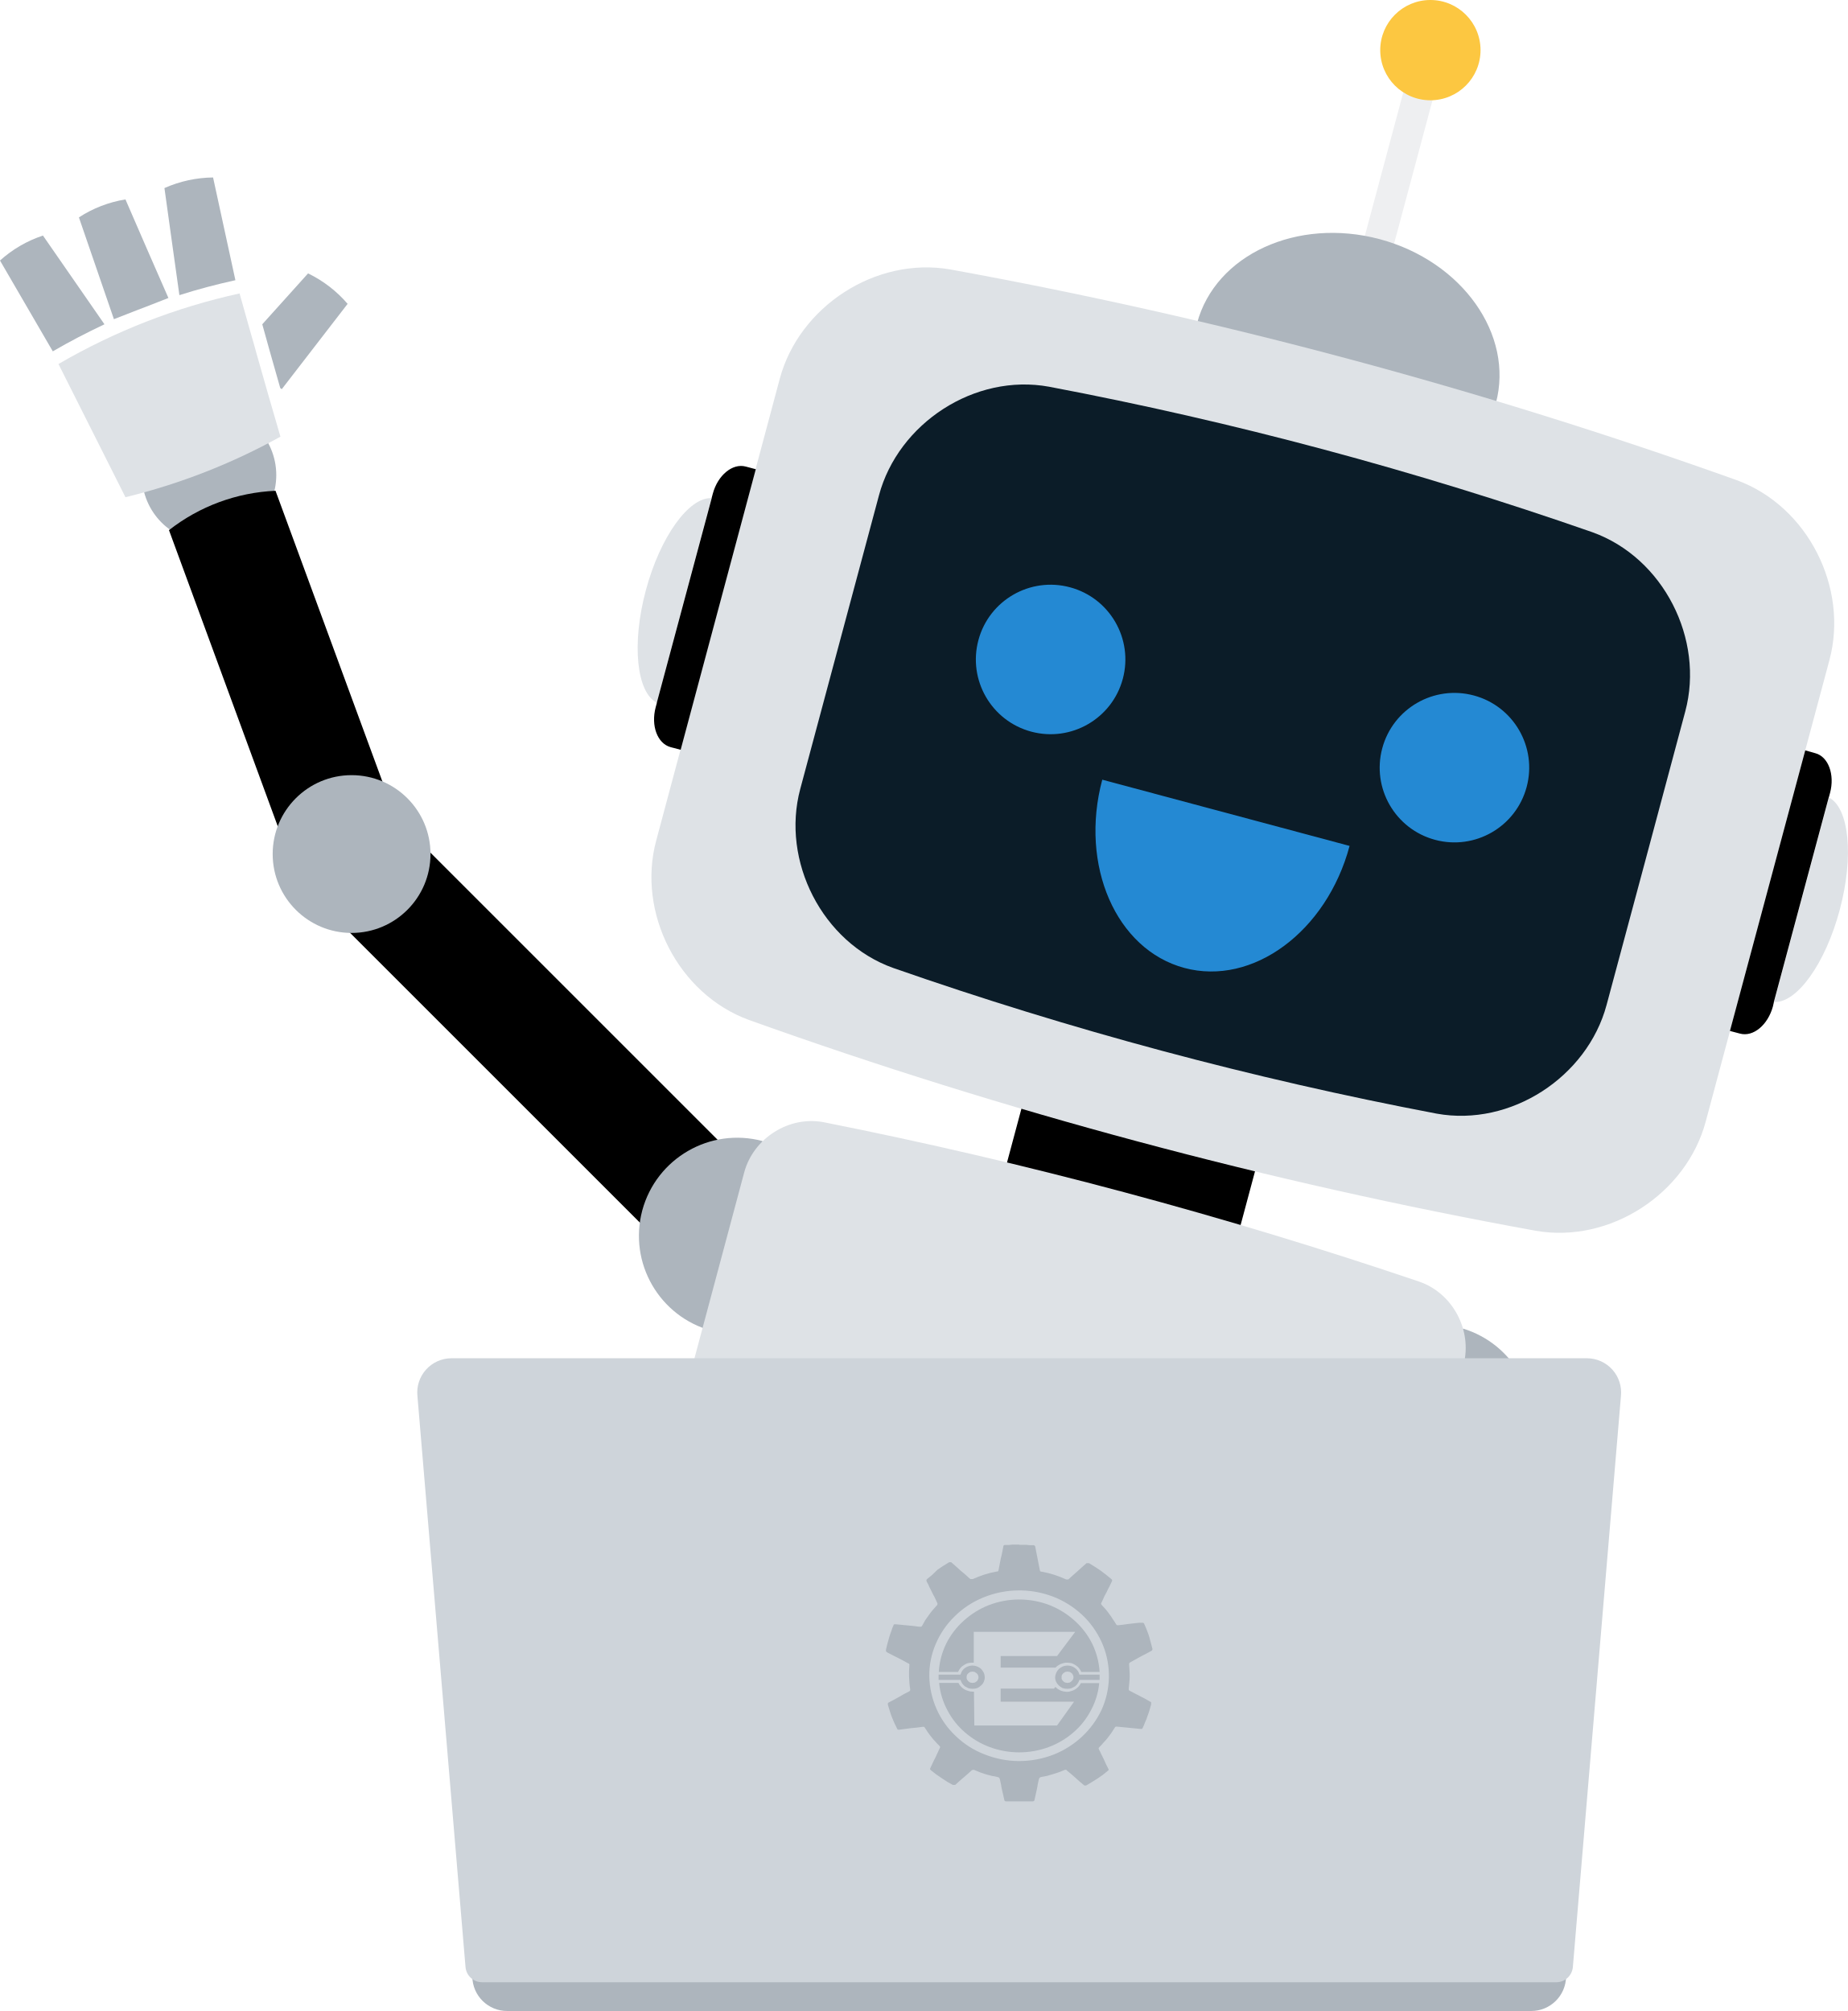
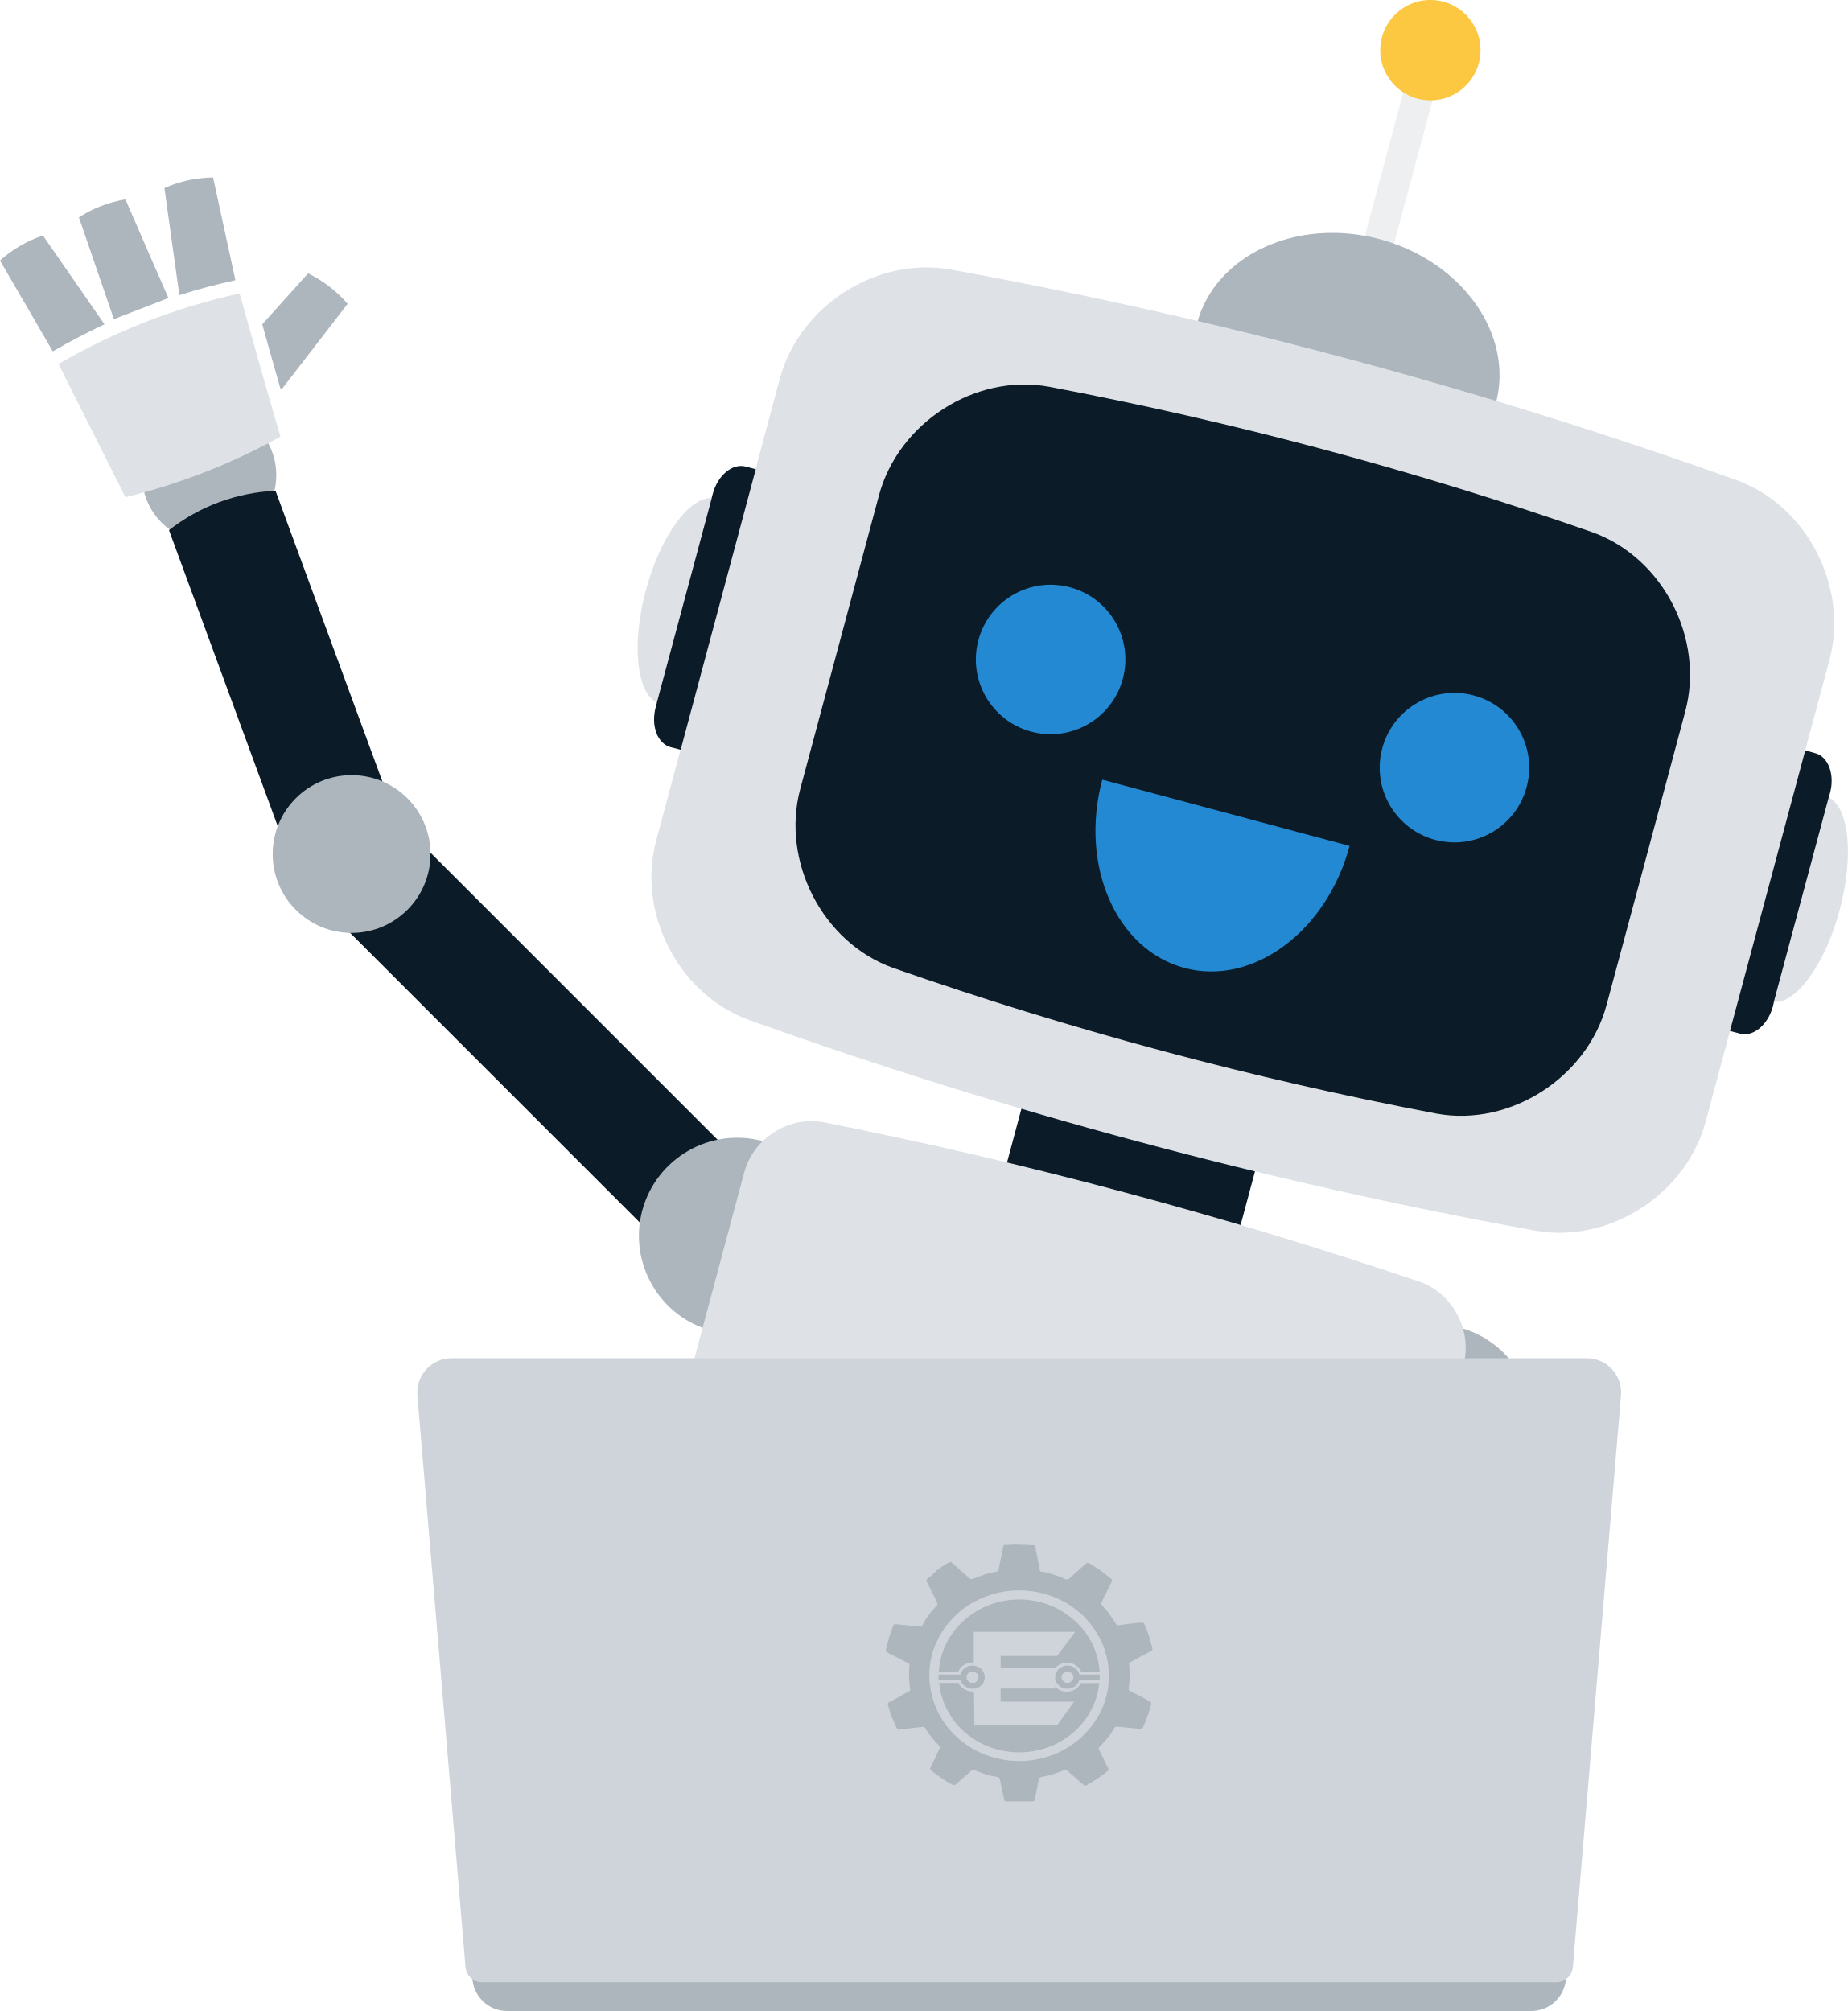
<svg xmlns="http://www.w3.org/2000/svg" viewBox="0 0 976.5 1062.9">
  <defs>
-     <clipPath id="bb45af61-b829-4c8b-8c6c-be4ecd46c799" transform="translate(-139.4 -55.6)">
+     <clipPath id="b9ed6a1c-f36b-4fc1-a992-943c7f435e9b" transform="translate(-139.4 -55.6)">
      <polygon points="609.7 1008.3 606 872 750 872 746.3 1008.3 609.7 1008.3" style="fill:none" />
    </clipPath>
  </defs>
-   <g id="e363a17b-11e6-4b50-b862-ef43675118b8" data-name="Robot">
-     <g id="bc4d4c48-c560-4c1a-be55-52a7248bce56" data-name="Arm">
-       <g id="fda755c3-aa95-4258-9516-25707e4be88f" data-name="Arm">
-         <line x1="200.5" y1="466.1" x2="364.1" y2="629.7" />
-         <rect x="391.7" y="487.8" width="60" height="231.4" transform="translate(-442.6 419.4) rotate(-45)" />
+   <g id="eb17fbb9-ac80-4064-87eb-b2647296b068" data-name="Robot">
+     <g id="a6ff4929-2488-4ad3-80b5-32e116e39bb6" data-name="Arm">
+       <g id="b25f9370-b79e-4cf1-813c-9a426673dd0b" data-name="Arm">
+         <line x1="200.5" y1="466.1" x2="364.1" y2="629.7" style="fill:#0b1c28" />
+         <rect x="391.7" y="487.8" width="60" height="231.4" transform="translate(-442.6 419.4) rotate(-45)" style="fill:#0b1c28" />
      </g>
-       <circle id="f0ac236f-a69a-4f89-8057-e94f382f8c7d" data-name="Wrist Joint" cx="110.5" cy="251.1" r="35.5" style="fill:#adb5bd" />
-       <g id="b828d74e-f096-414c-8520-396b3fe3586a" data-name="Hand">
-         <path id="e127b948-de58-4443-873c-57a460121ed3" data-name="Thumb Finger" d="M302.2,200.1,278,227l1.2,4.3,2.7,9.7,5.6,19.7.8.6,34.8-45.1A64.7,64.7,0,0,0,302.2,200.1Z" transform="translate(-139.4 -55.6)" style="fill:#adb5bd" />
-         <path id="ec5aa85c-db3b-4c52-bf8f-1405b28157ea" data-name="Pinky Finger" d="M194.6,227l-32.5-46.9a63.9,63.9,0,0,0-22.7,13.2l27.9,48C176.2,236.1,185.3,231.4,194.6,227Z" transform="translate(-139.4 -55.6)" style="fill:#adb5bd" />
-         <path id="b0c027e7-8283-4132-beea-f94111596c4e" data-name="Index Finger" d="M252,149.4a64.9,64.9,0,0,0-25.7,5.6c2.6,19,5.3,37.9,7.9,56.6,9.7-3.1,19.6-5.7,29.6-7.9" transform="translate(-139.4 -55.6)" style="fill:#adb5bd" />
-         <path id="ec415faa-b506-4fb3-9358-822021189a3d" data-name="Middle Finger" d="M215.6,218.1l12.8-5c-7.6-17.2-15.1-34.6-22.7-52.1a63.7,63.7,0,0,0-24.6,9.5l18.5,53.8,12.8-5Z" transform="translate(-139.4 -55.6)" style="fill:#adb5bd" />
-         <path id="ae887b0b-4f00-4028-9a06-031a74c7984a" data-name="Palm" d="M266,210.7A330.7,330.7,0,0,0,170.3,248l35.4,70.4a331.1,331.1,0,0,0,81.9-32q-6.5-22.2-12.6-43.8c-.9-3.3-1.8-6.6-2.8-9.9C270.1,225.3,268.1,218,266,210.7Z" transform="translate(-139.4 -55.6)" style="fill:#dee2e6" />
+       <circle id="b7f168e9-0240-42f0-9774-05daf18b81d1" data-name="Wrist Joint" cx="110.5" cy="251.1" r="35.5" style="fill:#adb5bd" />
+       <g id="eae9b6a1-71c9-4c6b-adf9-fd4eebcfb1c0" data-name="Hand">
+         <path id="a3345734-7a6f-44a2-a3a0-2a9247073903" data-name="Thumb Finger" d="M302.2,200.1,278,227l1.2,4.3,2.7,9.7,5.6,19.7.8.6,34.8-45.1A64.7,64.7,0,0,0,302.2,200.1Z" transform="translate(-139.4 -55.6)" style="fill:#adb5bd" />
+         <path id="e29992f9-b3e0-43ea-85dd-631a07003391" data-name="Pinky Finger" d="M194.6,227l-32.5-46.9a63.9,63.9,0,0,0-22.7,13.2l27.9,48C176.2,236.1,185.3,231.4,194.6,227Z" transform="translate(-139.4 -55.6)" style="fill:#adb5bd" />
+         <path id="fa1c4896-c75c-4df7-a5a2-cd158474e5ab" data-name="Index Finger" d="M252,149.4a64.9,64.9,0,0,0-25.7,5.6c2.6,19,5.3,37.9,7.9,56.6,9.7-3.1,19.6-5.7,29.6-7.9" transform="translate(-139.4 -55.6)" style="fill:#adb5bd" />
+         <path id="f31d29ea-fdb0-4f14-b522-6f4f7376ab93" data-name="Middle Finger" d="M215.6,218.1l12.8-5c-7.6-17.2-15.1-34.6-22.7-52.1a63.7,63.7,0,0,0-24.6,9.5l18.5,53.8,12.8-5Z" transform="translate(-139.4 -55.6)" style="fill:#adb5bd" />
+         <path id="f893abfd-41de-49e9-be63-d68a2f9327f8" data-name="Palm" d="M266,210.7A330.7,330.7,0,0,0,170.3,248l35.4,70.4a331.1,331.1,0,0,0,81.9-32q-6.5-22.2-12.6-43.8c-.9-3.3-1.8-6.6-2.8-9.9C270.1,225.3,268.1,218,266,210.7Z" transform="translate(-139.4 -55.6)" style="fill:#dee2e6" />
      </g>
-       <g id="faf944d5-b7c8-4623-9823-e5ebef676186" data-name="Forearm">
-         <path d="M255.2,321l72.4,196.9" transform="translate(-139.4 -55.6)" />
-         <path d="M299.4,528.3Q264,432,228.7,335.8A98.4,98.4,0,0,1,285,315l70.8,192.6Z" transform="translate(-139.4 -55.6)" />
+       <g id="b3f18ab3-82dc-4279-b543-a6ec700f2100" data-name="Forearm">
+         <path d="M255.2,321l72.4,196.9" transform="translate(-139.4 -55.6)" style="fill:#0b1c28" />
+         <path d="M299.4,528.3Q264,432,228.7,335.8A98.4,98.4,0,0,1,285,315l70.8,192.6Z" transform="translate(-139.4 -55.6)" style="fill:#0b1c28" />
      </g>
-       <circle id="bdb22c18-f0e5-41b1-a234-e068e0c79d94" data-name="Arm Joint" cx="185.8" cy="451.4" r="41.7" style="fill:#adb5bd" />
+       <circle id="aca7ec5f-9055-48e1-bcc0-1f940b864be6" data-name="Arm Joint" cx="185.8" cy="451.4" r="41.7" style="fill:#adb5bd" />
    </g>
-     <g id="a1f92db2-31ce-4dea-ac2d-68be302ce362" data-name="Head">
-       <g id="fac27f78-853c-49be-812f-22d9635c104b" data-name="Antenna">
-         <rect id="ac2bf018-0963-40dc-b305-50a00c2d327b" data-name="Antenna" x="836.9" y="136.8" width="83.2" height="16" transform="translate(371.8 900.3) rotate(-75)" style="fill:#eeeff1" />
-         <path id="e57cad80-4dbc-4de4-a72b-8da7d4dea88f" data-name="Cap" d="M868.5,182c-43.6-11.6-86.8,8.2-96.5,44.4l157.9,42.3C939.6,232.5,912.1,193.7,868.5,182Z" transform="translate(-139.4 -55.6)" style="fill:#adb5bd" />
+     <g id="b8ddab37-363c-4f16-bcfe-a71883843180" data-name="Head">
+       <g id="f96afab1-9a11-435f-af87-d567af1cb6b3" data-name="Antenna">
+         <rect id="bc317a73-454a-490a-8d02-8961b670fd0b" data-name="Antenna" x="836.9" y="136.8" width="83.2" height="16" transform="translate(371.8 900.3) rotate(-75)" style="fill:#eeeff1" />
+         <path id="f9d0557d-b01f-494e-b2a2-f3cb5b5ac222" data-name="Cap" d="M868.5,182c-43.6-11.6-86.8,8.2-96.5,44.4l157.9,42.3C939.6,232.5,912.1,193.7,868.5,182Z" transform="translate(-139.4 -55.6)" style="fill:#adb5bd" />
        <circle cx="755.9" cy="26.5" r="26.5" style="fill:#fcc741" />
      </g>
-       <rect id="a0f2b093-78e6-47cb-9870-348ac44f5fd8" data-name="Neck" x="672.7" y="643.4" width="127.8" height="62.07" transform="translate(60.2 -223.3) rotate(15)" />
-       <path id="b4017c08-8f96-43ab-9254-83d87d5c182e" data-name="Head" d="M950.9,706.1A2620.3,2620.3,0,0,1,535.2,594.7c-37.5-13.7-59.3-56.8-49-94.9l65.3-244.1c10.3-38.1,50.6-64.5,90-57.7a2631,2631,0,0,1,415.7,111.4c37.5,13.7,59.2,56.8,49,95l-65.4,244C1030.6,686.5,990.2,713,950.9,706.1Z" transform="translate(-139.4 -55.6)" style="fill:#dee2e6" />
-       <path id="fa8a29a4-76cd-4671-8798-ad284c6e003b" data-name="Screen" d="M898.6,644.2a2007.6,2007.6,0,0,1-287.2-77c-37.5-13.4-59.3-56.6-49.1-94.6l41.6-155.2c10.2-38.1,50.6-64.6,89.9-57.4a2006,2006,0,0,1,287.1,76.9c37.6,13.5,59.3,56.6,49.1,94.7q-20.7,77.5-41.6,155.2C978.2,624.8,937.8,651.3,898.6,644.2Z" transform="translate(-139.4 -55.6)" style="fill:#0b1c28" />
-       <g id="ac63d902-bca7-4754-a500-4b0b945ee190" data-name="Face">
+       <rect id="b185a86a-cc8b-4240-a870-d2a2ed45bbb5" data-name="Neck" x="672.7" y="643.4" width="127.8" height="62.07" transform="translate(60.2 -223.3) rotate(15)" style="fill:#0b1c28" />
+       <path id="fe0697a9-be6f-4494-b40a-ac75e352fe8d" data-name="Head" d="M950.9,706.1A2620.3,2620.3,0,0,1,535.2,594.7c-37.5-13.7-59.3-56.8-49-94.9l65.3-244.1c10.3-38.1,50.6-64.5,90-57.7a2631,2631,0,0,1,415.7,111.4c37.5,13.7,59.2,56.8,49,95l-65.4,244C1030.6,686.5,990.2,713,950.9,706.1Z" transform="translate(-139.4 -55.6)" style="fill:#dee2e6" />
+       <path id="a9cf05d4-7f69-4210-8d73-7a687d31407e" data-name="Screen" d="M898.6,644.2a2007.6,2007.6,0,0,1-287.2-77c-37.5-13.4-59.3-56.6-49.1-94.6l41.6-155.2c10.2-38.1,50.6-64.6,89.9-57.4a2006,2006,0,0,1,287.1,76.9c37.6,13.5,59.3,56.6,49.1,94.7q-20.7,77.5-41.6,155.2C978.2,624.8,937.8,651.3,898.6,644.2Z" transform="translate(-139.4 -55.6)" style="fill:#0b1c28" />
+       <g id="a28279a4-8926-4c78-b159-403bf392f943" data-name="Face">
        <circle cx="908.1" cy="461.3" r="39.5" transform="translate(88 1163.5) rotate(-75)" style="fill:#2489d3" />
        <circle cx="694.6" cy="404.1" r="39.5" transform="translate(-14.9 914.9) rotate(-75)" style="fill:#2489d3" />
        <path d="M765.3,567.2c36.1,9.7,75.2-19.2,87.3-64.5l-130.7-35C709.8,513,729.2,557.5,765.3,567.2Z" transform="translate(-139.4 -55.6)" style="fill:#2489d3" />
      </g>
-       <g id="a35d586a-dc30-44e3-887f-fc2aabc284db" data-name="Ears">
+       <g id="bb06ddb7-501a-4889-8760-115368adcf0a" data-name="Ears">
        <path d="M1111.6,536.6c7.6-28.4,5-54-5.7-59.5l-29,108.1C1088.9,585.9,1104,565,1111.6,536.6Z" transform="translate(-139.4 -55.6)" style="fill:#dee2e6" />
-         <path d="M1105.9,476.9l.6-2.2c2.6-9.7-.9-19.2-7.8-21l-5.3-1.5-39.8,148.3,5.3,1.4c7,1.9,14.7-4.5,17.4-14.3l.5-2.2v-.2l29-108.1Z" transform="translate(-139.4 -55.6)" />
+         <path d="M1105.9,476.9l.6-2.2c2.6-9.7-.9-19.2-7.8-21l-5.3-1.5-39.8,148.3,5.3,1.4c7,1.9,14.7-4.5,17.4-14.3l.5-2.2v-.2l29-108.1Z" transform="translate(-139.4 -55.6)" style="fill:#0b1c28" />
        <path d="M480.7,367.6c-7.6,28.3-4.9,54,5.8,59.4l28.9-108.1C503.5,318.3,488.3,339.2,480.7,367.6Z" transform="translate(-139.4 -55.6)" style="fill:#dee2e6" />
-         <path d="M516.1,316.5l-.6,2.2v.2L486.5,427v.2l-.6,2.2c-2.6,9.8.9,19.2,7.9,21.1l5.3,1.4,39.7-148.3-5.3-1.4C526.5,300.3,518.7,306.8,516.1,316.5Z" transform="translate(-139.4 -55.6)" />
+         <path d="M516.1,316.5l-.6,2.2v.2L486.5,427v.2l-.6,2.2c-2.6,9.8.9,19.2,7.9,21.1l5.3,1.4,39.7-148.3-5.3-1.4C526.5,300.3,518.7,306.8,516.1,316.5Z" transform="translate(-139.4 -55.6)" style="fill:#0b1c28" />
      </g>
    </g>
-     <g id="a793cf80-2579-4492-a3ae-7c7be0c3283b" data-name="Torso">
-       <g id="b5842b5f-2242-482b-ba49-7cc9d6d2a9b4" data-name="Shoulder Joints">
+     <g id="e21e545b-b6bf-4757-a236-2a338ffeec0e" data-name="Torso">
+       <g id="a02c45aa-329d-4c38-8fec-dc9e045a6996" data-name="Shoulder Joints">
        <path d="M478.8,695.4A52,52,0,0,0,515.6,759l26.8-100.3A52,52,0,0,0,478.8,695.4Z" transform="translate(-139.4 -55.6)" style="fill:#adb5bd" />
        <path d="M912.5,757.8,885.6,858.2a52,52,0,0,0,26.9-100.4Z" transform="translate(-139.4 -55.6)" style="fill:#adb5bd" />
      </g>
-       <path id="afe493f0-66ee-4f99-950a-1f6fe02a9114" data-name="Body" d="M829.7,1086.9l-380-101.8q41.6-155,83-309.9c4.9-18.1,23.8-30.1,42.3-26.4A2495.6,2495.6,0,0,1,889.4,733c17.8,6.1,28.2,25.9,23.4,44Z" transform="translate(-139.4 -55.6)" style="fill:#dee2e6" />
+       <path id="e3cb5877-6aa3-42df-85fc-38441ccc9a16" data-name="Body" d="M829.7,1086.9l-380-101.8q41.6-155,83-309.9c4.9-18.1,23.8-30.1,42.3-26.4A2495.6,2495.6,0,0,1,889.4,733c17.8,6.1,28.2,25.9,23.4,44Z" transform="translate(-139.4 -55.6)" style="fill:#dee2e6" />
    </g>
  </g>
-   <g id="a6b86fb7-0dbd-4e68-a642-500ceb8eab1b" data-name="Laptop">
-     <path id="ae9dca39-0846-41c7-b307-b29eddae53a4" data-name="Keyboard" d="M948.5,1118.5h-541a18.4,18.4,0,0,1-18.5-18.2H967A18.4,18.4,0,0,1,948.5,1118.5Z" transform="translate(-139.4 -55.6)" style="fill:#adb5bd" />
-     <path id="abe70053-3bab-4c9b-ba3f-478047f5b8aa" data-name="Screen" d="M961.9,1103.3H394.1a8.8,8.8,0,0,1-8.7-8.1L360,793.5a18.1,18.1,0,0,1,17.9-20H978.1a18.1,18.1,0,0,1,17.9,20l-25.4,301.7A8.8,8.8,0,0,1,961.9,1103.3Z" transform="translate(-139.4 -55.6)" style="fill:#ced4da" />
-     <g id="eec87477-571f-4419-bba8-bee178af6b83" data-name="Company Logo">
+   <g id="f059b123-9279-40c6-815f-be0d1e3a2604" data-name="Laptop">
+     <path id="a35cd55b-dcef-454c-b8a8-c41a1f3440e2" data-name="Keyboard" d="M948.5,1118.5h-541a18.4,18.4,0,0,1-18.5-18.2H967A18.4,18.4,0,0,1,948.5,1118.5Z" transform="translate(-139.4 -55.6)" style="fill:#adb5bd" />
+     <path id="b1cf8eeb-249c-4605-a783-9db952392e2b" data-name="Screen" d="M961.9,1103.3H394.1a8.8,8.8,0,0,1-8.7-8.1L360,793.5a18.1,18.1,0,0,1,17.9-20H978.1a18.1,18.1,0,0,1,17.9,20l-25.4,301.7A8.8,8.8,0,0,1,961.9,1103.3Z" transform="translate(-139.4 -55.6)" style="fill:#ced4da" />
+     <g id="ab2a68c1-16e1-494f-8de2-3148acdd29a3" data-name="Company Logo">
      <g style="isolation:isolate">
-         <g style="clip-path:url(#bb45af61-b829-4c8b-8c6c-be4ecd46c799)">
+         <g style="clip-path:url(#b9ed6a1c-f36b-4fc1-a992-943c7f435e9b)">
          <path d="M678,901a44.7,44.7,0,0,0-16.1,3,43.3,43.3,0,0,0-13.3,8.3,40.5,40.5,0,0,0-9.2,12.1,39.6,39.6,0,0,0-3.9,14.9h10.2a8.2,8.2,0,0,1,1.2-2,6.1,6.1,0,0,1,1.7-1.5,8.4,8.4,0,0,1,2.1-1.1,10.1,10.1,0,0,1,2.5-.3h.8V918.1h53.6L698,930.9H668.2V937h29a6.9,6.9,0,0,1,1.3-1.1l1.4-.8,1.6-.5a5.5,5.5,0,0,1,1.8-.2,10.1,10.1,0,0,1,2.5.3,8.4,8.4,0,0,1,2.1,1.1,6.1,6.1,0,0,1,1.7,1.5,8.2,8.2,0,0,1,1.2,2h9.7a39.6,39.6,0,0,0-3.9-14.9,40.5,40.5,0,0,0-9.2-12.1,43.3,43.3,0,0,0-13.3-8.3,44.7,44.7,0,0,0-16.1-3" transform="translate(-139.4 -55.6)" style="fill:#adb5bd" />
          <path d="M720.3,945.2h-9.7a8,8,0,0,1-3,3.3,6.7,6.7,0,0,1-2.1.9,5.9,5.9,0,0,1-2.3.4l-1.8-.2-1.6-.5-1.4-.8-1.3-1.1-.7.9H668.2V955h38.8L698,967.6H654.3l-.2-17.9h-.8a5.9,5.9,0,0,1-2.3-.4,6.7,6.7,0,0,1-2.1-.9,8,8,0,0,1-3-3.3H635.7a37.7,37.7,0,0,0,4.4,14.5,39.1,39.1,0,0,0,9.3,11.7,42.6,42.6,0,0,0,13,7.7,44.9,44.9,0,0,0,31.2,0,42.6,42.6,0,0,0,13-7.7,39.1,39.1,0,0,0,9.3-11.7,37.7,37.7,0,0,0,4.4-14.5" transform="translate(-139.4 -55.6)" style="fill:#adb5bd" />
          <path d="M653.3,945.1l-1.2-.2-1-.7-.7-.9a3.7,3.7,0,0,1,0-2.4,3.1,3.1,0,0,1,.7-.9l1-.7,1.2-.2,1.2.2,1,.7a2,2,0,0,1,.7.9,2.6,2.6,0,0,1,0,2.4,2.4,2.4,0,0,1-.6.9l-1,.7-1.3.2m0-9.2a7.8,7.8,0,0,0-2.2.4,6.9,6.9,0,0,0-1.9,1,6.7,6.7,0,0,0-1.4,1.5,10.8,10.8,0,0,0-.8,1.9H635.4v2.8H647a6.6,6.6,0,0,0,.9,1.9,6.7,6.7,0,0,0,1.4,1.5l1.9,1a7.8,7.8,0,0,0,2.2.3,6.9,6.9,0,0,0,2.5-.4,7.2,7.2,0,0,0,2-1.4,5.2,5.2,0,0,0,1.4-1.9,6,6,0,0,0,.5-2.4,6.4,6.4,0,0,0-.5-2.4,14.3,14.3,0,0,0-1.4-2,7.4,7.4,0,0,0-2.1-1.3,7,7,0,0,0-2.5-.5" transform="translate(-139.4 -55.6)" style="fill:#adb5bd" />
          <path d="M703.5,945.1l-1.2-.2a2.6,2.6,0,0,1-1-.7,2.8,2.8,0,0,1-.7-.9,1.7,1.7,0,0,1-.2-1.2,2.5,2.5,0,0,1,.2-1.2,3.1,3.1,0,0,1,.7-.9l1-.7,1.2-.2,1.3.2,1,.7a2.8,2.8,0,0,1,.6.9,2.6,2.6,0,0,1,0,2.4l-.7.9-1,.7-1.2.2m.1-9.2a7.5,7.5,0,0,0-2.6.5,8.6,8.6,0,0,0-2,1.3,6.6,6.6,0,0,0-1.4,2,6.5,6.5,0,0,0-.6,2.4,6,6,0,0,0,.5,2.4,6.7,6.7,0,0,0,1.4,1.9,9,9,0,0,0,2,1.4,7.5,7.5,0,0,0,2.6.4,7.6,7.6,0,0,0,2.1-.3l1.9-1a5,5,0,0,0,1.4-1.5,6.6,6.6,0,0,0,.9-1.9h10.7v-2.8H709.8a4.6,4.6,0,0,0-.8-1.9,5,5,0,0,0-1.4-1.5,6.4,6.4,0,0,0-1.8-1,8.5,8.5,0,0,0-2.2-.4" transform="translate(-139.4 -55.6)" style="fill:#adb5bd" />
          <path d="M677.9,986.4h-.3a49.8,49.8,0,0,1-18.3-3.7,44.9,44.9,0,0,1-14.9-9.6,43.7,43.7,0,0,1-10-14.1,44.7,44.7,0,0,1-3.9-17.4,41.8,41.8,0,0,1,3.4-17.1,44.6,44.6,0,0,1,9.9-14.5,46.3,46.3,0,0,1,15.1-10,49.5,49.5,0,0,1,19-3.8h1.2a50.2,50.2,0,0,1,18.8,4.1,48.3,48.3,0,0,1,14.8,10.2,46.1,46.1,0,0,1,9.6,14.7,43.5,43.5,0,0,1-.8,34.2,46.7,46.7,0,0,1-10.2,14,48,48,0,0,1-14.9,9.5,50.8,50.8,0,0,1-18.5,3.5M678,872h-3.7l-1.8.2h-2.3l-.3.2c-.1,0-.1.1-.2.2s-.1.3-.1.5l-.6,3.1c-.2,1-.4,2-.7,3l-.6,3.1-.6,3.1a.4.4,0,0,1-.1.3c0,.1-.1.2-.1.3l-.3.2h-.4l-3.3.7-3.2.9-3.1,1.1-3.1,1.3h-1.3a.2.2,0,0,1-.2-.2l-.3-.2-2.3-2.1-2.4-2-2.3-2.1-2.4-2.1c0-.1-.1-.1-.2-.2H641l-3.1,1.9-3,2L632,888l-2.8,2.3-.2.3v.5c0,.1.1.3.1.4a24.4,24.4,0,0,1,1.4,2.8l1.4,2.8c.4.9.9,1.8,1.4,2.7l1.3,2.8c.1.2.2.3.2.5s.1.2,0,.4a.8.8,0,0,1-.1.4l-.3.3-2.2,2.5c-.7.9-1.4,1.7-2,2.6l-1.9,2.7-1.6,2.9-.3.3a.2.2,0,0,1-.2.2h-1l-3.1-.4-3.1-.3-3.1-.3-3.2-.3h-.8c0,.1-.1.1-.2.2s-.1.2-.1.3a17.5,17.5,0,0,0-1.2,3.2,30.1,30.1,0,0,0-1.1,3.2l-.9,3.2c-.3,1.1-.5,2.2-.8,3.3v.6a.6.6,0,0,0,.1.4l.3.3.5.3,2.7,1.4,2.8,1.4,2.7,1.4,2.7,1.5h.2l.2.2.2.3v.2c-.1,1-.1,2.1-.2,3.2v3.2c.1,1.1.1,2.2.2,3.3s.2,2.1.4,3.2v.4a.4.4,0,0,1-.1.3c0,.1-.1.2-.2.3l-.3.2-2.7,1.4-2.6,1.5-2.7,1.5-2.7,1.4-.3.2-.2.3v.7c.3,1.1.7,2.2,1,3.3s.7,2.1,1.1,3.2l1.3,3.1,1.5,3.1.2.3a.2.2,0,0,0,.2.2h.9l3-.4,3.1-.4,3.1-.3,3-.4h.7c.1.1.2.1.2.2l.2.2,1.7,2.6c.6.8,1.2,1.7,1.9,2.5a22,22,0,0,0,2,2.3,23.9,23.9,0,0,0,2.2,2.3c0,.1.1.2.2.3s.1.1.1.2v.3l-.2.4-1.2,2.6-1.2,2.6c-.5.9-.9,1.7-1.3,2.6l-1.2,2.6-.2.4v.3l.2.3.3.3,2.7,2.1,2.9,2,2.9,1.9,3,1.7h1.3l2.2-2,2.2-1.9,2.2-1.9,2.2-2h.2l.3-.2h.4a.1.1,0,0,1,.1.1h.4a.1.1,0,0,0,.1.1l2.9,1.2,3,1,3,.8,3.1.6.5.2a.5.5,0,0,1,.4.2.8.8,0,0,1,.2.4c.1.2.2.3.2.5l.6,2.7a25.6,25.6,0,0,0,.5,2.7l.6,2.6.6,2.7c0,.2.1.3.1.4s.2.3.3.3.2.2.3.2h14.6l.3-.2.3-.2c0-.1.1-.3.1-.4l.6-2.7.6-2.7a27.4,27.4,0,0,0,.5-2.8l.6-2.7c.1-.2.1-.3.2-.4a.5.5,0,0,1,.2-.4l.3-.2.6-.2,3.1-.6,3.1-.9,3.1-1,3-1.2a.1.1,0,0,1,.1-.1h.7c0,.1.1.1.2.1s.1.1.1.2l2.3,1.9,2.3,2,2.2,2,2.3,1.9c0,.1.1.1.2.2h1l3-1.8,2.9-1.8,2.9-2,2.7-2.2.3-.3c.1-.1.1-.1.1-.2V991c0-.1-.1-.2-.1-.3s-.9-1.8-1.3-2.6l-1.2-2.7-1.3-2.6a21,21,0,0,0-1.3-2.6c0-.2,0-.3-.1-.3v-.3c0-.1.1-.2.1-.3l.2-.2a27.3,27.3,0,0,0,2.3-2.5,26.2,26.2,0,0,0,2.2-2.5l2-2.7,1.8-2.8c0-.1.1-.2.2-.3h.2c0-.1.1-.1.2-.1h.5l3.1.3,3.1.3,3,.3,3.1.3h.9l.2-.3c.1,0,.1-.2.2-.3a28.8,28.8,0,0,0,1.3-3.1,16.6,16.6,0,0,0,1.2-3.1,30.1,30.1,0,0,0,1.1-3.2l.9-3.2a.8.8,0,0,0,.1-.4c0-.2,0-.3-.1-.4s-.1-.1-.2-.2a.5.5,0,0,0-.4-.2l-2.6-1.5-2.7-1.4-2.7-1.4-2.7-1.4-.3-.2-.2-.2a.4.4,0,0,1-.1-.3V948l.3-3.1c.1-1.1.2-2.1.2-3.1s0-2.1-.1-3.2-.1-2.1-.2-3.1V935a.4.4,0,0,1,.1-.3c.1-.1.1-.3.2-.3l.5-.3,2.7-1.5,2.7-1.5,2.7-1.4,2.8-1.5.3-.2.2-.3a.4.4,0,0,0,.1-.3V927c-.3-1-.5-2-.8-3s-.5-2-.8-3a24.7,24.7,0,0,0-1-2.9c-.4-1-.7-2-1.2-3l-.4-.9a1.6,1.6,0,0,0-.3-.6c-.2-.2-.3-.3-.5-.3h-2.1l-2.7.3-2.7.3-2.8.4-2.7.3h-.6l-.3-.2c-.1,0-.1-.1-.2-.2s-.2-.2-.2-.3-1.1-1.8-1.7-2.6a22,22,0,0,0-1.7-2.5c-.6-.9-1.3-1.7-1.9-2.5l-2.1-2.3-.3-.4a.4.4,0,0,1-.1-.3V903c0-.1.1-.2.2-.4s.9-1.8,1.3-2.8,1-1.8,1.4-2.7.9-1.9,1.4-2.8l1.3-2.7.2-.4v-.4c0-.1-.1-.2-.1-.3l-.3-.3-2.8-2.3-2.9-2.2-3-2-3.1-1.9h-1.3l-2.4,2.1-2.3,2.1-2.4,2.1-2.3,2.1c-.1.1-.2.1-.2.2h-1.3a.1.1,0,0,0-.1-.1l-3.1-1.3-3.1-1.1-3.2-.9-3.3-.7h-.4l-.3-.2-.2-.3c0-.1-.1-.3-.1-.4l-.6-3-.6-3.1-.6-3-.6-3.1c0-.1-.1-.3-.1-.4l-.3-.3c0-.1-.2-.1-.3-.2h-2.3l-1.8-.2H678" transform="translate(-139.4 -55.6)" style="fill:#adb5bd" />
        </g>
      </g>
    </g>
  </g>
</svg>
